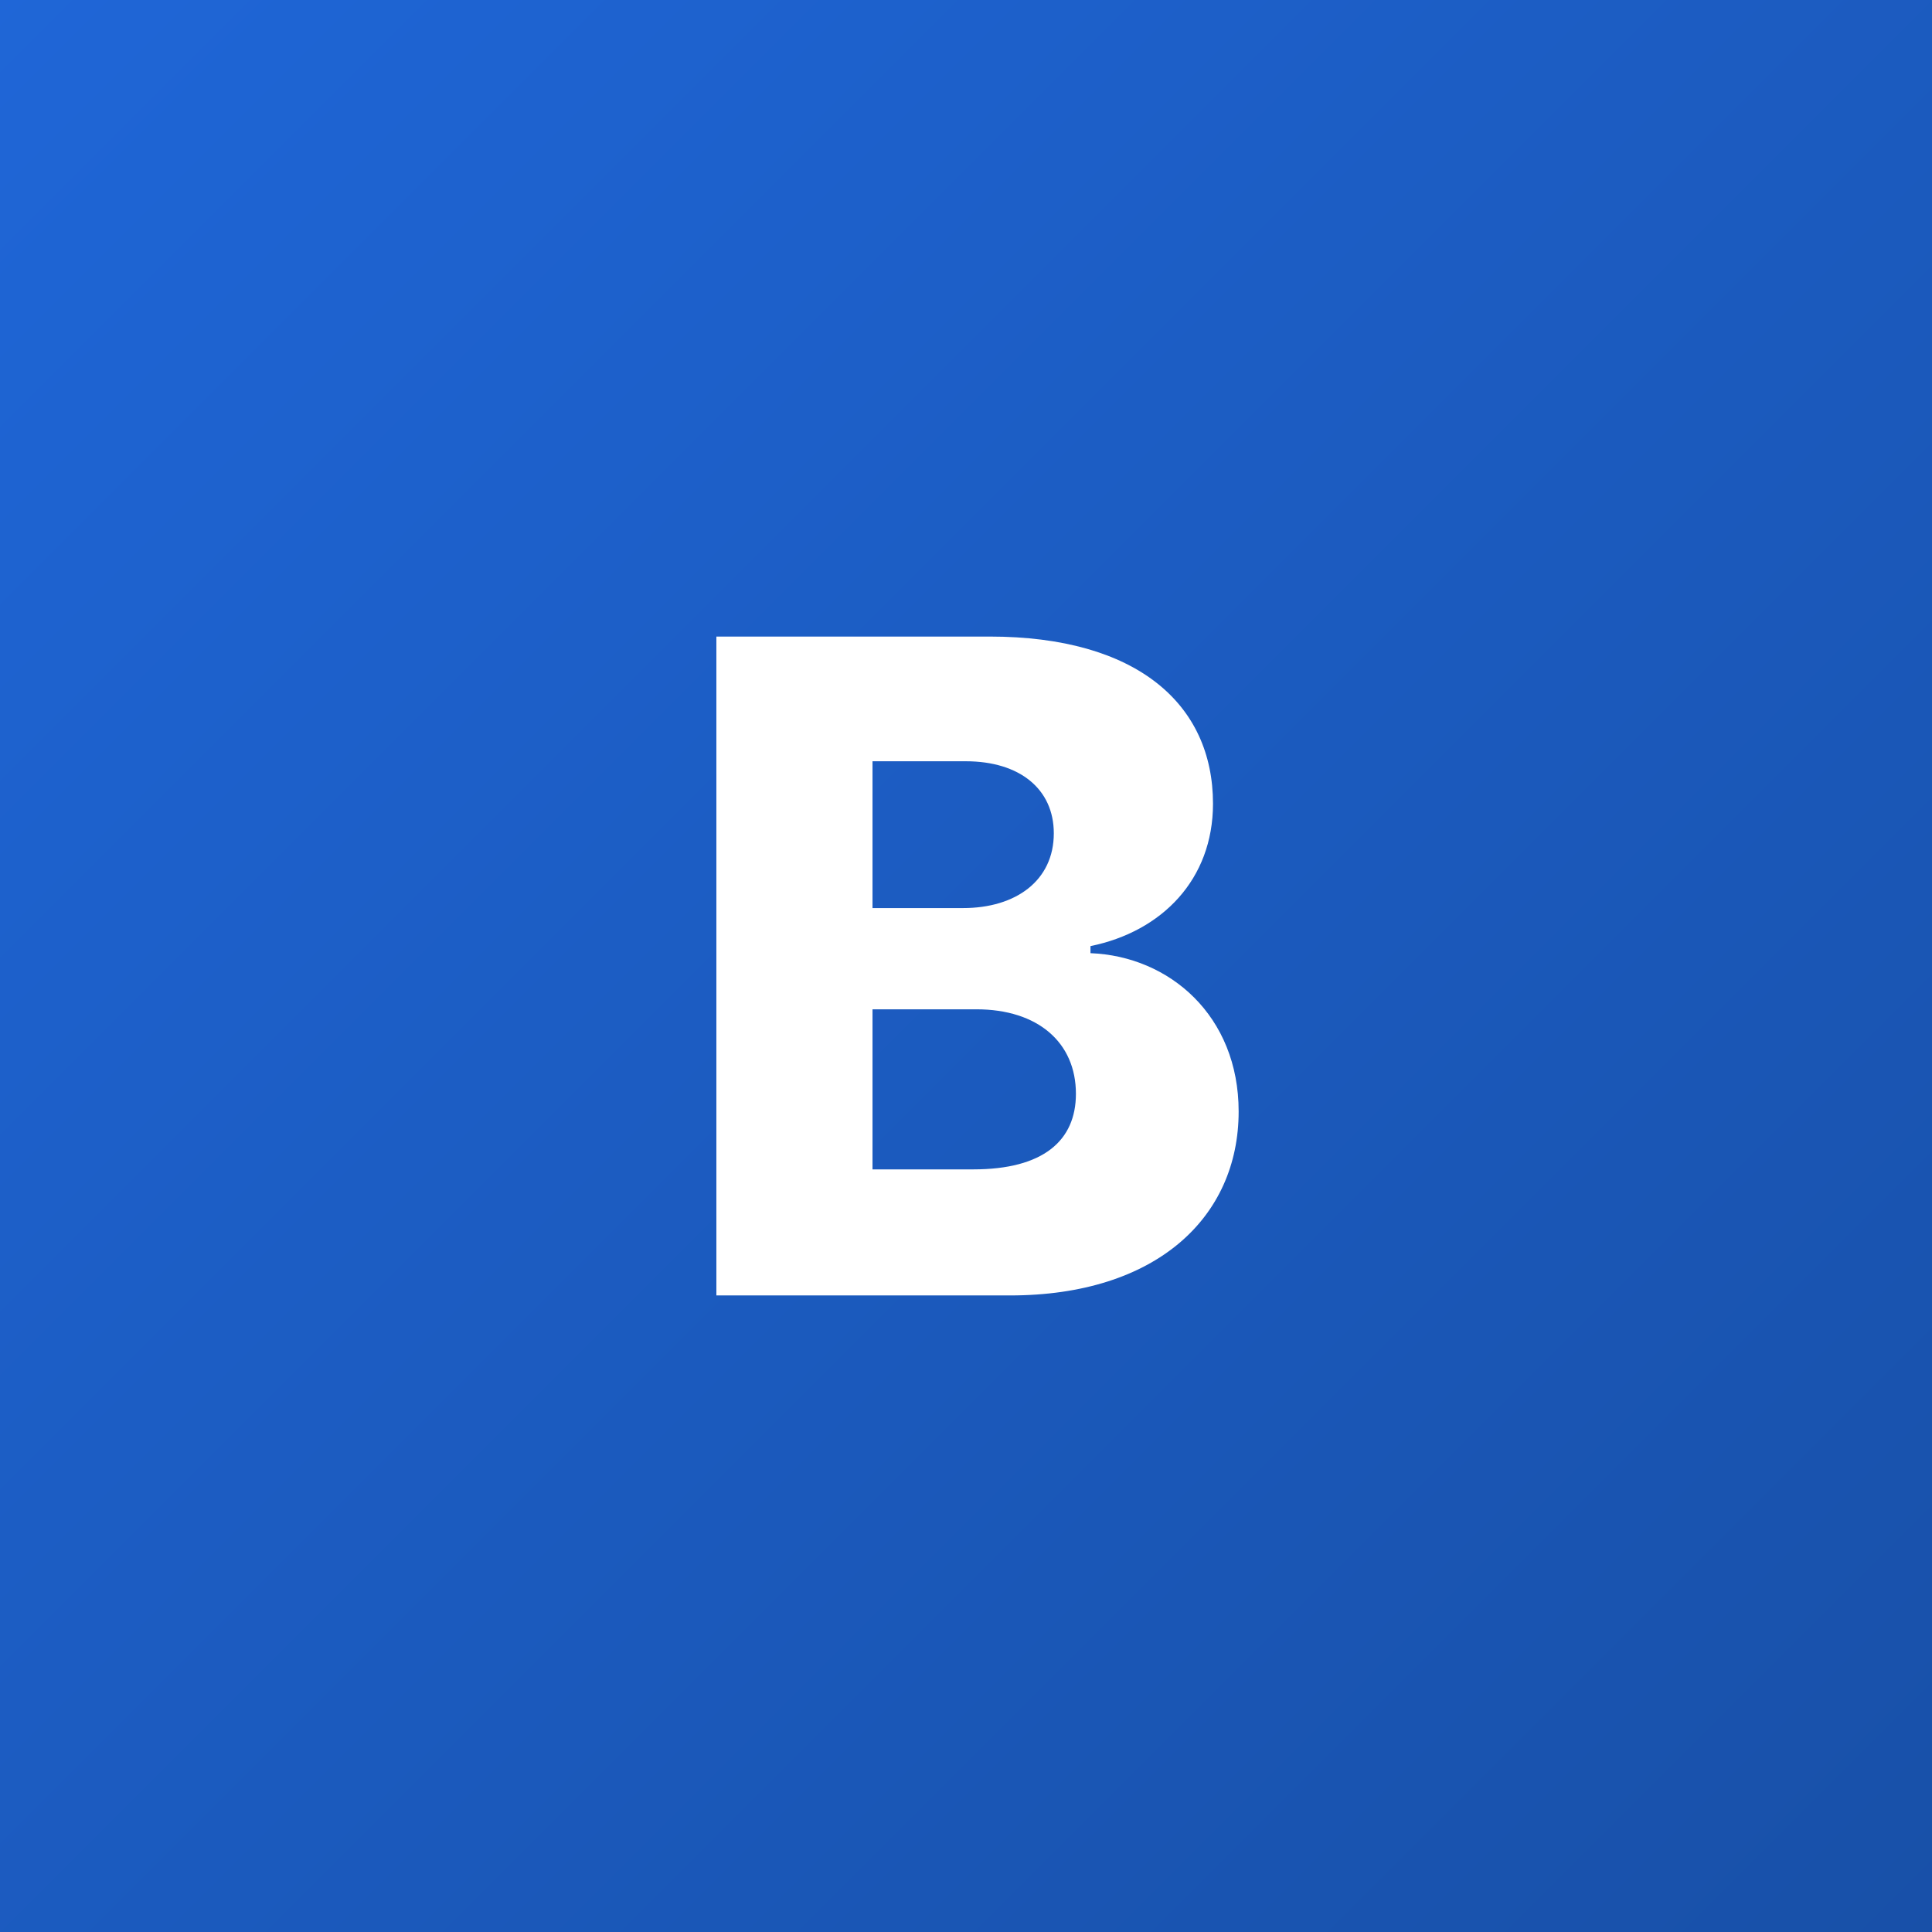
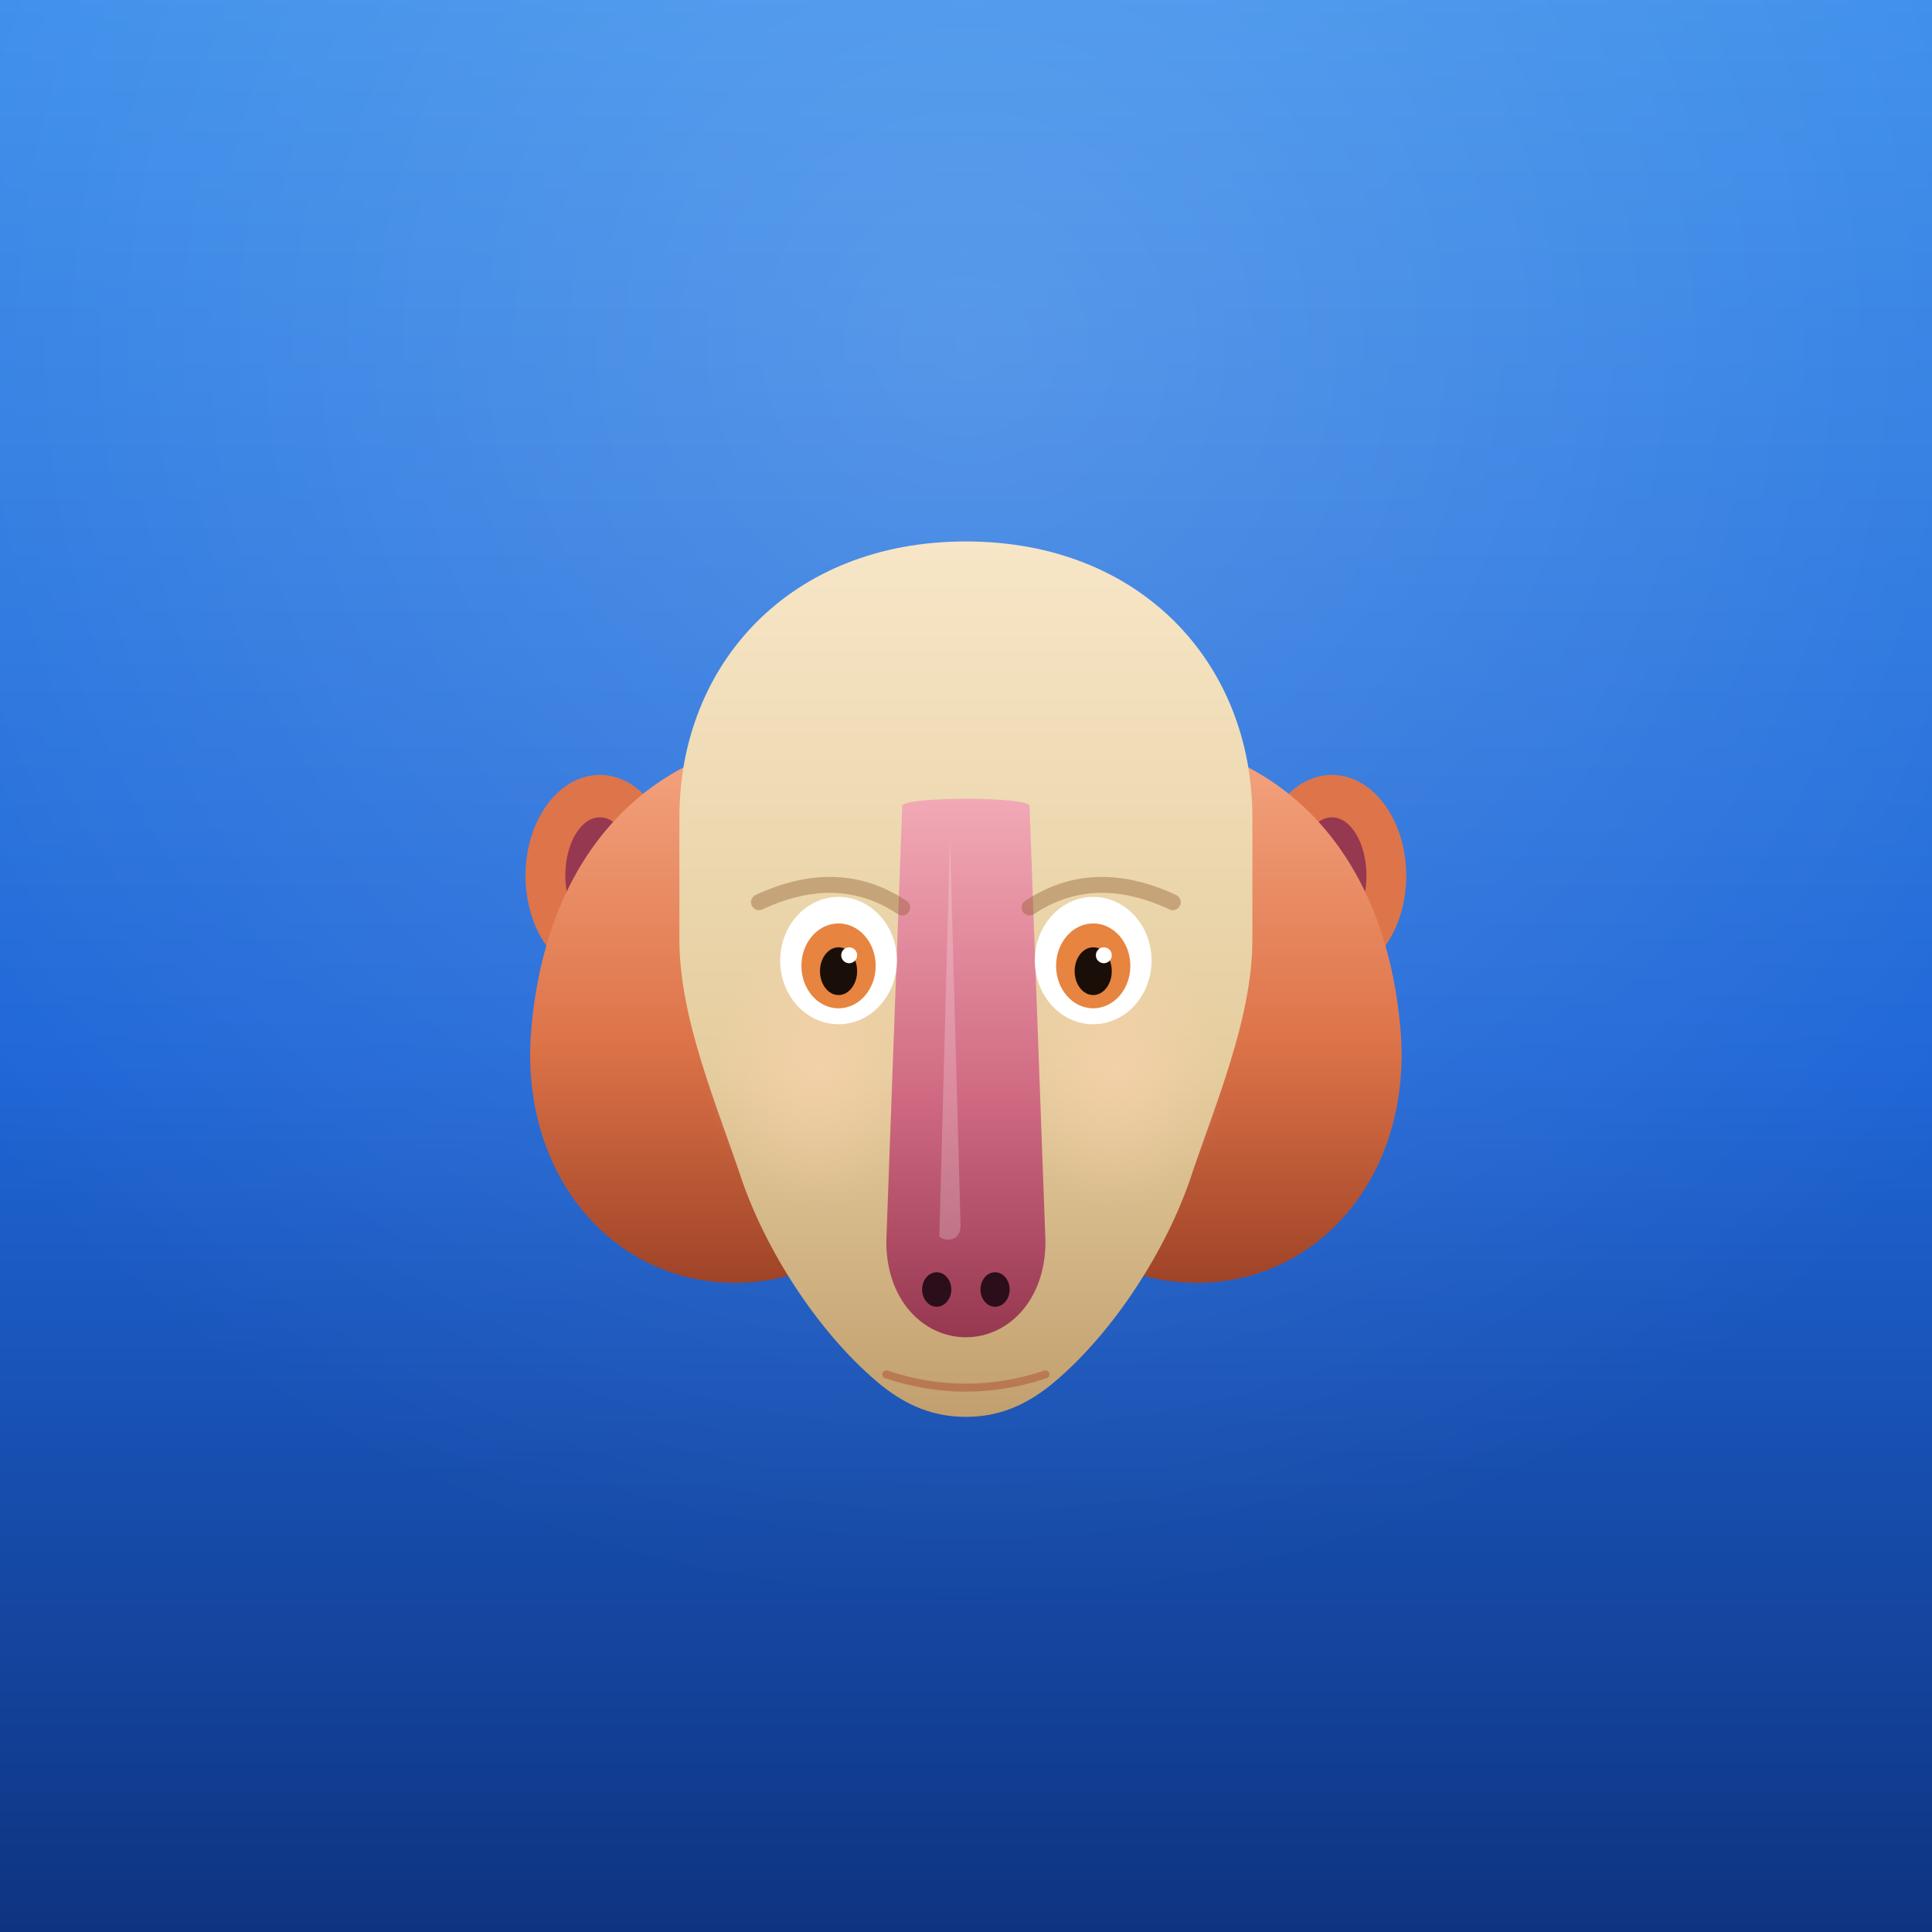
- <svg xmlns="http://www.w3.org/2000/svg" viewBox="0 0 512 512">
+ <svg xmlns="http://www.w3.org/2000/svg" viewBox="0 0 512 512" role="img" aria-label="Babun">
  <defs>
-     <linearGradient id="g" x1="0%" y1="0%" x2="100%" y2="100%">
-       <stop offset="0%" stop-color="#1F66D7" />
-       <stop offset="100%" stop-color="#1850A8" />
+     <linearGradient id="bg" x1="0" y1="0" x2="0" y2="1">
+       <stop offset="0%" stop-color="#3A8DEA" />
+       <stop offset="55%" stop-color="#1F66D7" />
+       <stop offset="100%" stop-color="#0E3380" />
    </linearGradient>
+     <radialGradient id="bgGlow" cx="50%" cy="18%" r="65%">
+       <stop offset="0%" stop-color="#FFFFFF" stop-opacity="0.18" />
+       <stop offset="100%" stop-color="#FFFFFF" stop-opacity="0" />
+     </radialGradient>
+     <linearGradient id="face" x1="50%" y1="0%" x2="50%" y2="100%">
+       <stop offset="0%" stop-color="#F7E6C7" />
+       <stop offset="60%" stop-color="#E5CD9E" />
+       <stop offset="100%" stop-color="#C29F6E" />
+     </linearGradient>
+     <linearGradient id="mane" x1="0%" y1="0%" x2="0%" y2="100%">
+       <stop offset="0%" stop-color="#F4A581" />
+       <stop offset="55%" stop-color="#DE7449" />
+       <stop offset="100%" stop-color="#9F4327" />
+     </linearGradient>
+     <linearGradient id="ridge" x1="50%" y1="0%" x2="50%" y2="100%">
+       <stop offset="0%" stop-color="#F2A9B6" />
+       <stop offset="55%" stop-color="#D06A82" />
+       <stop offset="100%" stop-color="#963850" />
+     </linearGradient>
+     <radialGradient id="cheekGlow" cx="50%" cy="50%" r="50%">
+       <stop offset="0%" stop-color="#FFD3B0" stop-opacity="0.55" />
+       <stop offset="100%" stop-color="#FFD3B0" stop-opacity="0" />
+     </radialGradient>
  </defs>
-   <rect width="512" height="512" fill="url(#g)" />
-   <text x="256" y="256" font-family="system-ui,-apple-system,sans-serif" font-size="240" font-weight="800" fill="white" text-anchor="middle" dominant-baseline="central" letter-spacing="-10">B</text>
+   <rect width="512" height="512" fill="url(#bg)" />
+   <rect width="512" height="512" fill="url(#bgGlow)" />
+   <g transform="translate(76 76) scale(0.703)">
+     <ellipse cx="118" cy="222" rx="28" ry="38" fill="#DE7449" />
+     <ellipse cx="118" cy="222" rx="13" ry="22" fill="#963850" />
+     <ellipse cx="394" cy="222" rx="28" ry="38" fill="#DE7449" />
+     <ellipse cx="394" cy="222" rx="13" ry="22" fill="#963850" />
+     <path d="M 200 170 C 150 168, 98 202, 92 282 C 88 342, 132 384, 184 374 C 206 370, 220 350, 224 320 L 224 198 Z" fill="url(#mane)" />
+     <path d="M 312 170 C 362 168, 414 202, 420 282 C 424 342, 380 384, 328 374 C 306 370, 292 350, 288 320 L 288 198 Z" fill="url(#mane)" />
+     <path d="M 256 96 C 322 96, 364 142, 364 200 L 364 246 C 364 276, 350 308, 340 338 C 330 366, 310 396, 288 414 C 278 422, 268 426, 256 426 C 244 426, 234 422, 224 414 C 202 396, 182 366, 172 338 C 162 308, 148 276, 148 246 L 148 200 C 148 142, 190 96, 256 96 Z" fill="url(#face)" />
+     <ellipse cx="200" cy="296" rx="42" ry="52" fill="url(#cheekGlow)" />
+     <ellipse cx="312" cy="296" rx="42" ry="52" fill="url(#cheekGlow)" />
+     <path d="M 232 196 C 230 192, 282 192, 280 196 L 286 360 C 286 382, 272 396, 256 396 C 240 396, 226 382, 226 360 Z" fill="url(#ridge)" />
+     <path d="M 250 208 L 254 354 C 254 360, 248 360, 246 358 Z" fill="#FFFFFF" opacity="0.22" />
+     <ellipse cx="245" cy="378" rx="5.5" ry="6.5" fill="#2A0F1A" />
+     <ellipse cx="267" cy="378" rx="5.5" ry="6.5" fill="#2A0F1A" />
+     <path d="M 226 410 Q 256 420, 286 410" stroke="#A8482A" stroke-width="3" stroke-linecap="round" fill="none" opacity="0.45" />
+     <path d="M 178 232 Q 208 218, 232 234" stroke="#8E5A2E" stroke-width="6" stroke-linecap="round" fill="none" opacity="0.4" />
+     <path d="M 280 234 Q 304 218, 334 232" stroke="#8E5A2E" stroke-width="6" stroke-linecap="round" fill="none" opacity="0.4" />
+     <ellipse cx="208" cy="254" rx="22" ry="24" fill="#FFFFFF" />
+     <ellipse cx="304" cy="254" rx="22" ry="24" fill="#FFFFFF" />
+     <ellipse cx="208" cy="256" rx="14" ry="16" fill="#E78440" />
+     <ellipse cx="304" cy="256" rx="14" ry="16" fill="#E78440" />
+     <ellipse cx="208" cy="258" rx="7" ry="9" fill="#1A0E08" />
+     <ellipse cx="304" cy="258" rx="7" ry="9" fill="#1A0E08" />
+     <circle cx="212" cy="252" r="3" fill="#FFFFFF" />
+     <circle cx="308" cy="252" r="3" fill="#FFFFFF" />
+   </g>
</svg>
